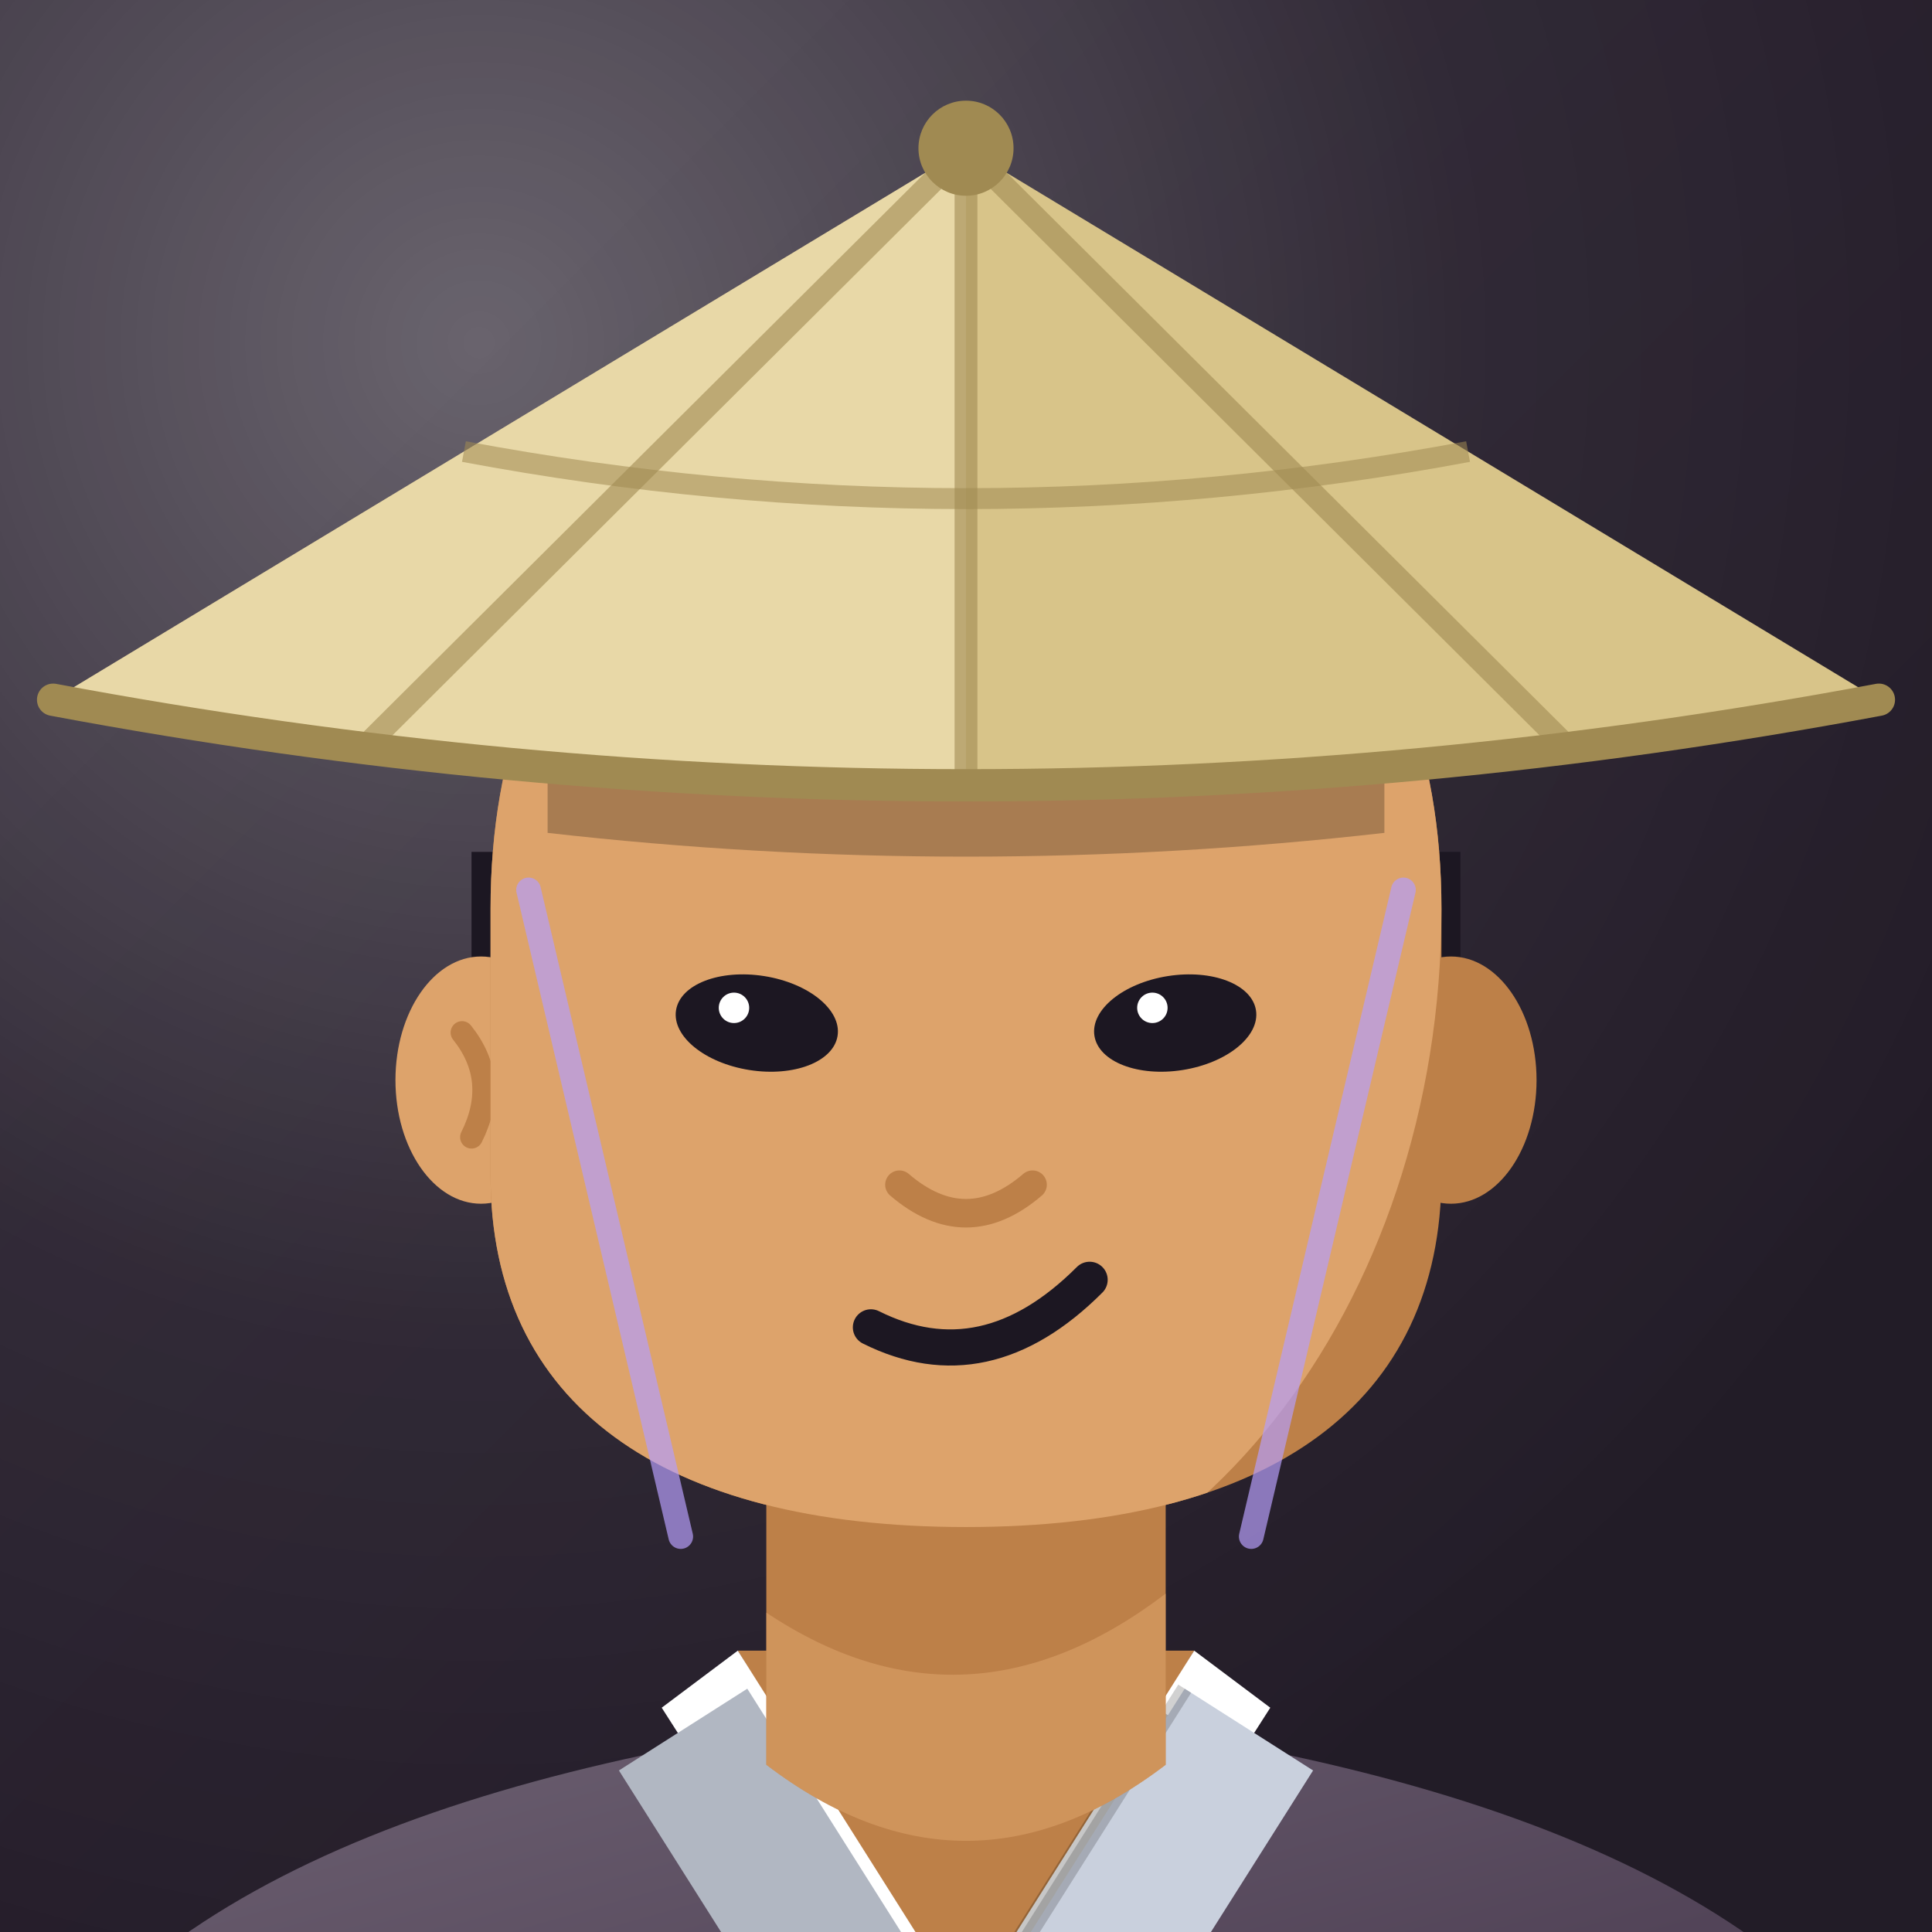
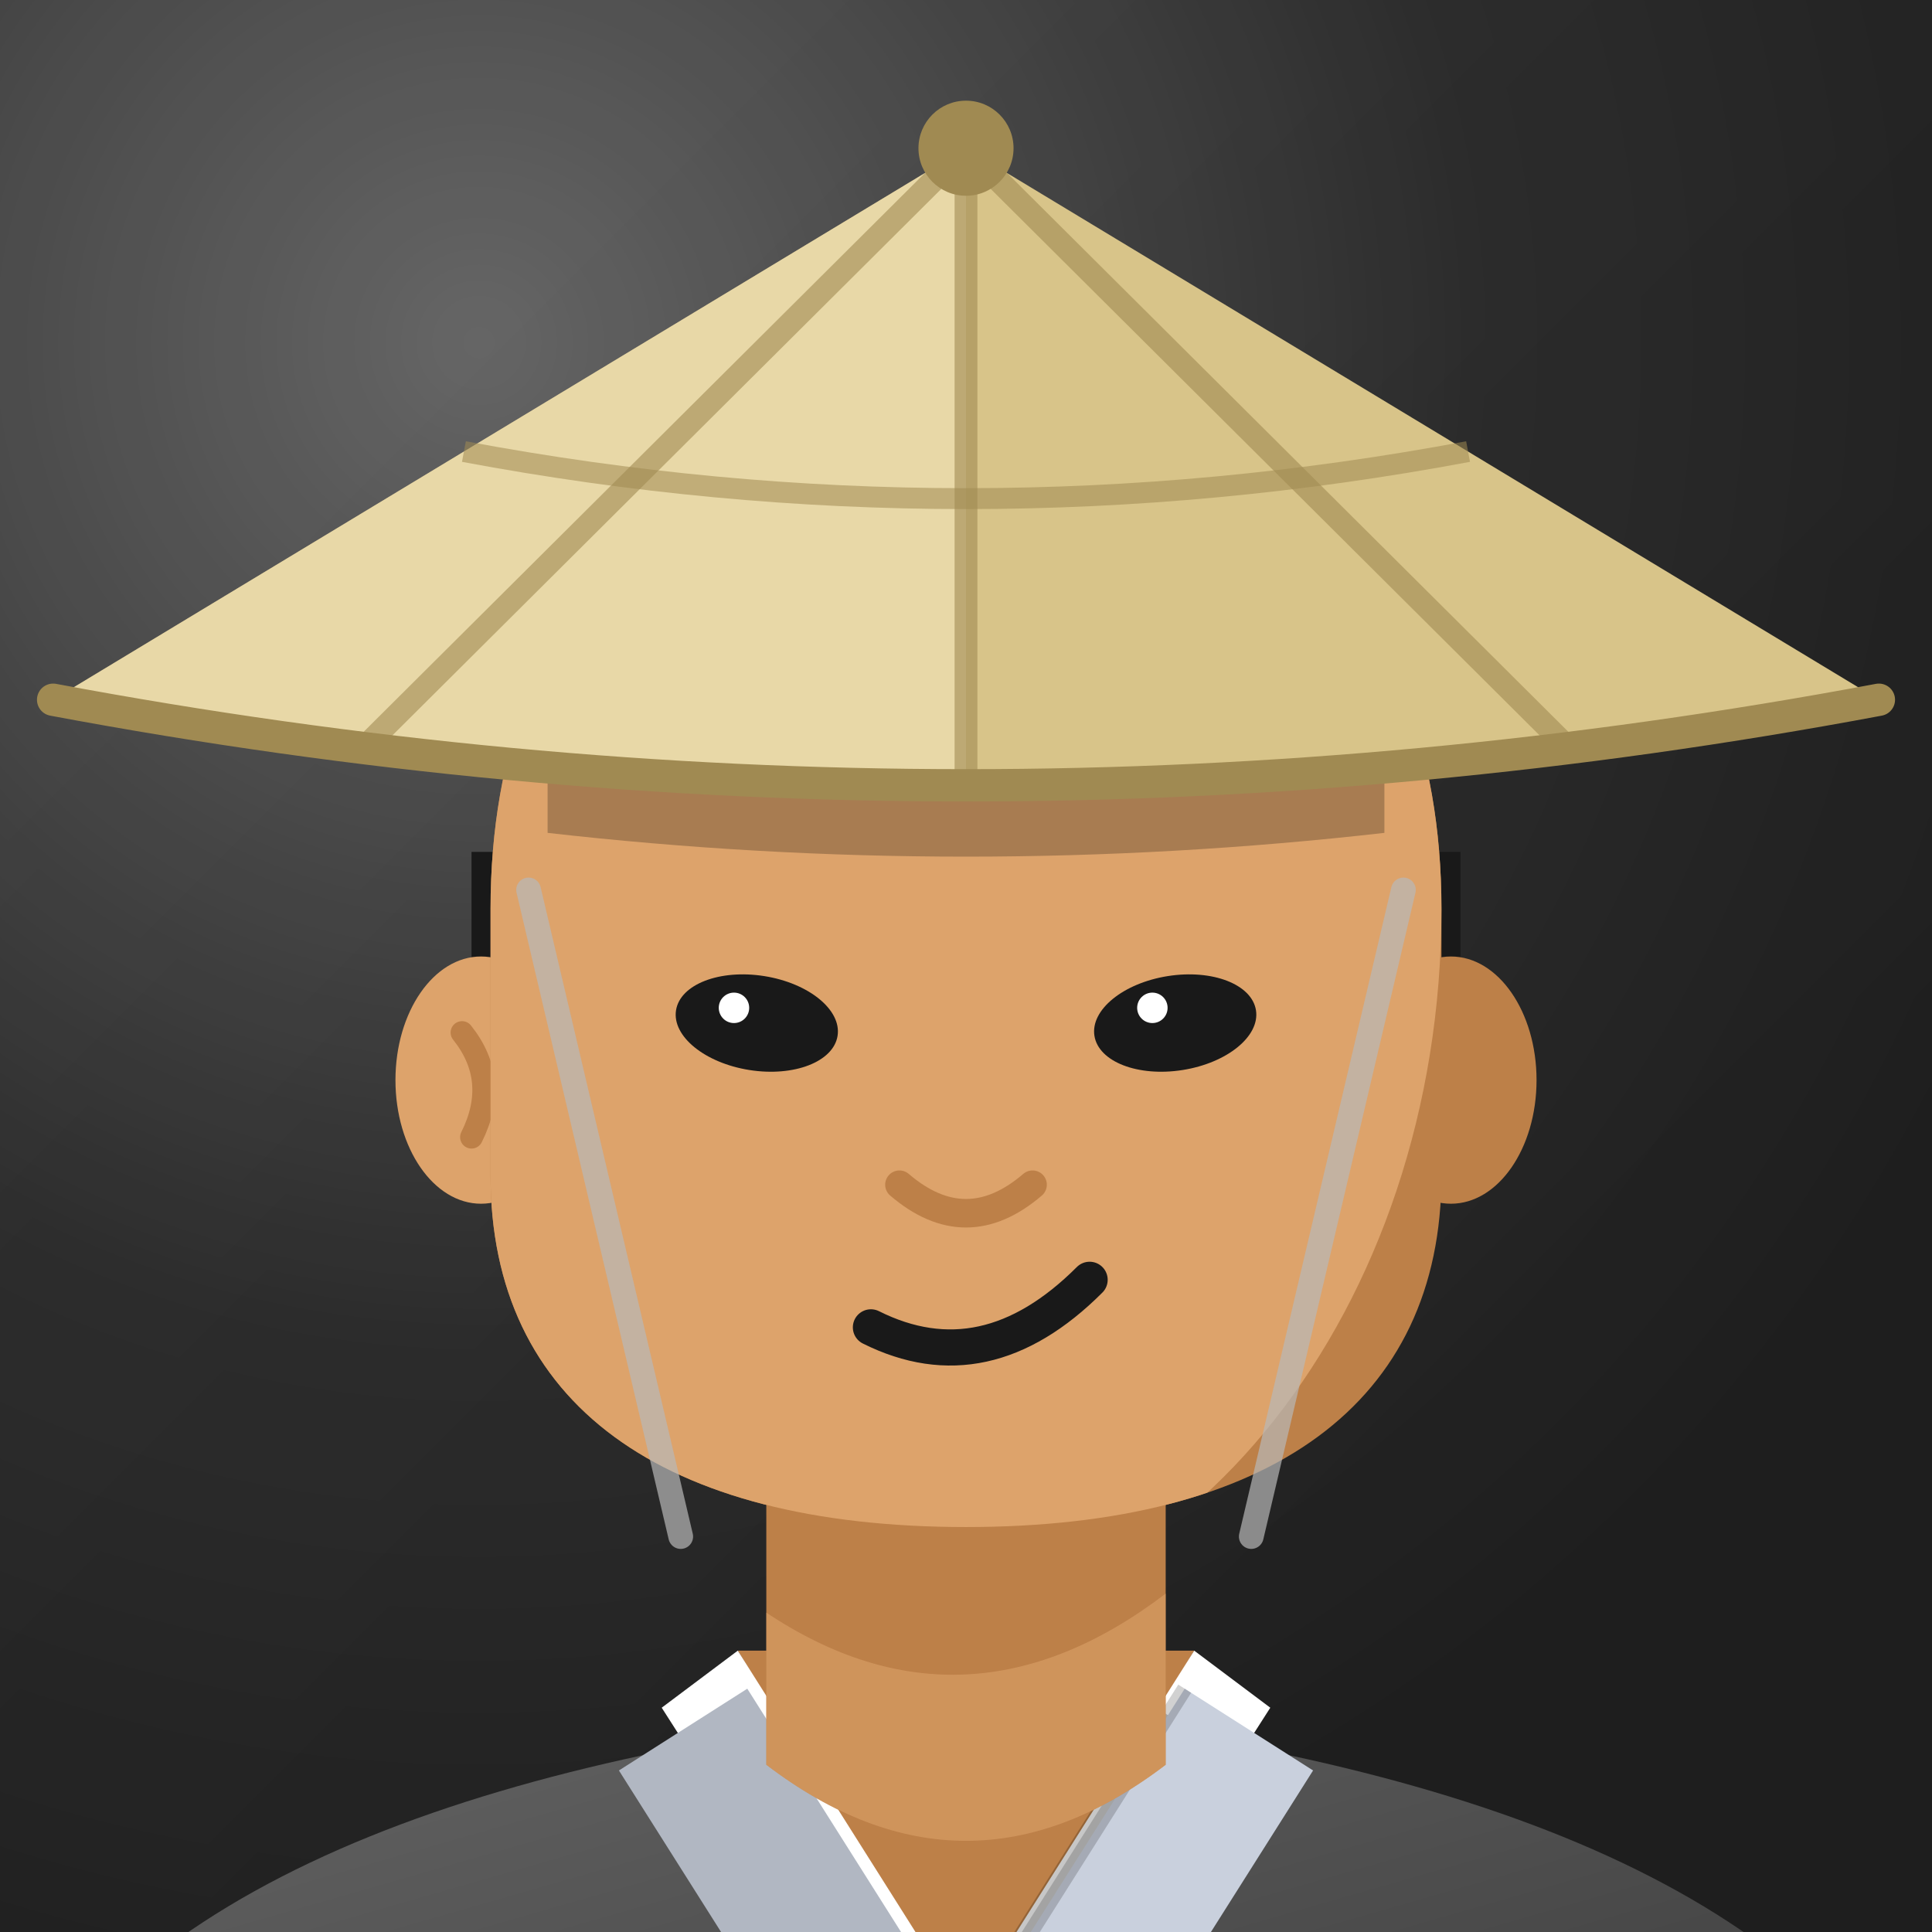
<svg xmlns="http://www.w3.org/2000/svg" viewBox="0 0 256 256" width="256" height="256">
  <defs>
    <radialGradient id="avatar-11-kasa-r1" cx="0.25" cy="0.18" r="0.85">
      <stop offset="0" stop-color="#FFFFFF" stop-opacity="0.3" />
      <stop offset="0.6" stop-color="#FFFFFF" stop-opacity="0.05" />
      <stop offset="1" stop-color="#FFFFFF" stop-opacity="0" />
    </radialGradient>
    <linearGradient id="avatar-11-kasa-l2" x1="0" y1="0.4" x2="0.6" y2="1">
      <stop offset="0" stop-color="#000000" stop-opacity="0" />
      <stop offset="1" stop-color="#000000" stop-opacity="0.16" />
    </linearGradient>
    <linearGradient id="avatar-11-kasa-l3" x1="0" y1="0" x2="1" y2="1">
-       <stop offset="0" stop-color="#6D6172" />
-       <stop offset="0.6" stop-color="#514357" />
-       <stop offset="1" stop-color="#392F3D" />
+       <stop offset="0" stop-color="#646464" />
+       <stop offset="0.6" stop-color="#474747" />
+       <stop offset="1" stop-color="#323232" />
    </linearGradient>
    <clipPath id="avatar-11-kasa-c4">
      <path d="M78 106C78 72 100 54 128 54C156 54 178 72 178 106V134C178 158 160 171 128 171C96 171 78 158 78 134Z" />
    </clipPath>
  </defs>
  <g id="avatar-11-kasa-ground">
-     <rect width="256" height="256" fill="#29212F" />
+     <rect width="256" height="256" fill="#242424" />
    <rect width="256" height="256" fill="url(#avatar-11-kasa-r1)" />
    <rect width="256" height="256" fill="url(#avatar-11-kasa-l2)" />
  </g>
  <g id="avatar-11-kasa-figure">
    <g transform="translate(128 128) scale(1.26) translate(-128 -112)">
      <g id="avatar-11-kasa-back">
-         <path d="M76 100V128H84V100ZM180 100V128H172V100Z" fill="#1C1722" />
+         <path d="M76 100V128H84V100ZM180 100V128H172V100Z" fill="#191919" />
      </g>
      <g id="avatar-11-kasa-body">
        <path d="M20 256C24 222 52 204 94 195L128 216L162 195C204 204 232 222 236 256Z" fill="url(#avatar-11-kasa-l3)" />
        <path d="M104 184L128 224L152 184Z" fill="#BD8048" />
        <path d="M104 184L128 222L152 184L160 190L128 240L96 190Z" fill="#FFFFFF" />
        <path d="M105 188L91.5 196.6L118.5 239.3L128 224.4Z" fill="#B1B7C2" />
        <path d="M151 188L164.5 196.6L121.5 264.6L108 256Z" fill="#000000" fill-opacity=".22" transform="translate(-3 2)" />
        <path d="M151 188L164.5 196.6L121.5 264.6L108 256Z" fill="#C9D0DD" />
        <path d="M151 188L108 256" stroke="#000000" stroke-opacity=".18" stroke-width="1.6" />
      </g>
      <g id="avatar-11-kasa-head">
        <path d="M107 150V196Q128 212 149 196V150Z" fill="#BD8048" />
        <path d="M107 180Q128 194 149 178V196Q128 212 107 196Z" fill="#DDA36B" fill-opacity=".55" />
        <ellipse cx="77" cy="124" rx="9" ry="13" fill="#DDA36B" />
        <ellipse cx="179" cy="124" rx="9" ry="13" fill="#BD8048" />
        <path d="M75 119Q79 124 76 130" fill="none" stroke="#BD8048" stroke-width="2.4" stroke-linecap="round" />
        <path d="M78 106C78 72 100 54 128 54C156 54 178 72 178 106V134C178 158 160 171 128 171C96 171 78 158 78 134Z" fill="#BD8048" />
        <g clip-path="url(#avatar-11-kasa-c4)">
          <ellipse cx="118" cy="106" rx="60" ry="76" fill="#DDA36B" />
        </g>
        <path d="M121 135Q128 141 135 135" fill="none" stroke="#BD8048" stroke-width="3" stroke-linecap="round" />
-         <ellipse cx="106" cy="118" rx="8.6" ry="5" fill="#1C1722" transform="rotate(9 106 118)" />
+         <ellipse cx="106" cy="118" rx="8.6" ry="5" fill="#191919" transform="rotate(9 106 118)" />
        <circle cx="103.6" cy="116.4" r="1.6" fill="#FFFFFF" />
-         <ellipse cx="150" cy="118" rx="8.6" ry="5" fill="#1C1722" transform="rotate(-9 150 118)" />
+         <ellipse cx="150" cy="118" rx="8.6" ry="5" fill="#191919" transform="rotate(-9 150 118)" />
        <circle cx="147.6" cy="116.4" r="1.6" fill="#FFFFFF" />
-         <path d="M118 150Q130 156 141 145" fill="none" stroke="#1C1722" stroke-width="3.8" stroke-linecap="round" />
+         <path d="M118 150Q130 156 141 145" fill="none" stroke="#191919" stroke-width="3.8" stroke-linecap="round" />
      </g>
      <g id="avatar-11-kasa-hair">
        <path d="M84 89Q128 97 172 89V98Q128 103 84 98Z" fill="#000000" fill-opacity=".24" />
-         <path d="M82 104L98 172M174 104L158 172" stroke="#B69DF8" stroke-opacity=".7" stroke-width="2.6" stroke-linecap="round" />
+         <path d="M82 104L98 172M174 104L158 172" stroke="#B8B8B8" stroke-opacity=".7" stroke-width="2.6" stroke-linecap="round" />
        <path d="M32 84L128 26L224 84Q128 102 32 84Z" fill="#D8C489" />
        <path d="M32 84L128 26V93.0Q70 93.0 32 84Z" fill="#F0E2B4" fill-opacity=".7" />
        <path d="M128 26L64.64 89.08" stroke="#A08A52" stroke-opacity=".6" stroke-width="2.4" />
        <path d="M128 26L128 93" stroke="#A08A52" stroke-opacity=".6" stroke-width="2.4" />
        <path d="M128 26L191.36 89.08" stroke="#A08A52" stroke-opacity=".6" stroke-width="2.4" />
        <path d="M75.2 57.9Q128 67.8 180.8 57.9" fill="none" stroke="#A08A52" stroke-opacity=".55" stroke-width="2.2" />
        <path d="M32 84Q128 102 224 84" fill="none" stroke="#A08A52" stroke-width="3.4" stroke-linecap="round" />
        <circle cx="128" cy="26" r="5" fill="#A08A52" />
      </g>
    </g>
  </g>
</svg>
